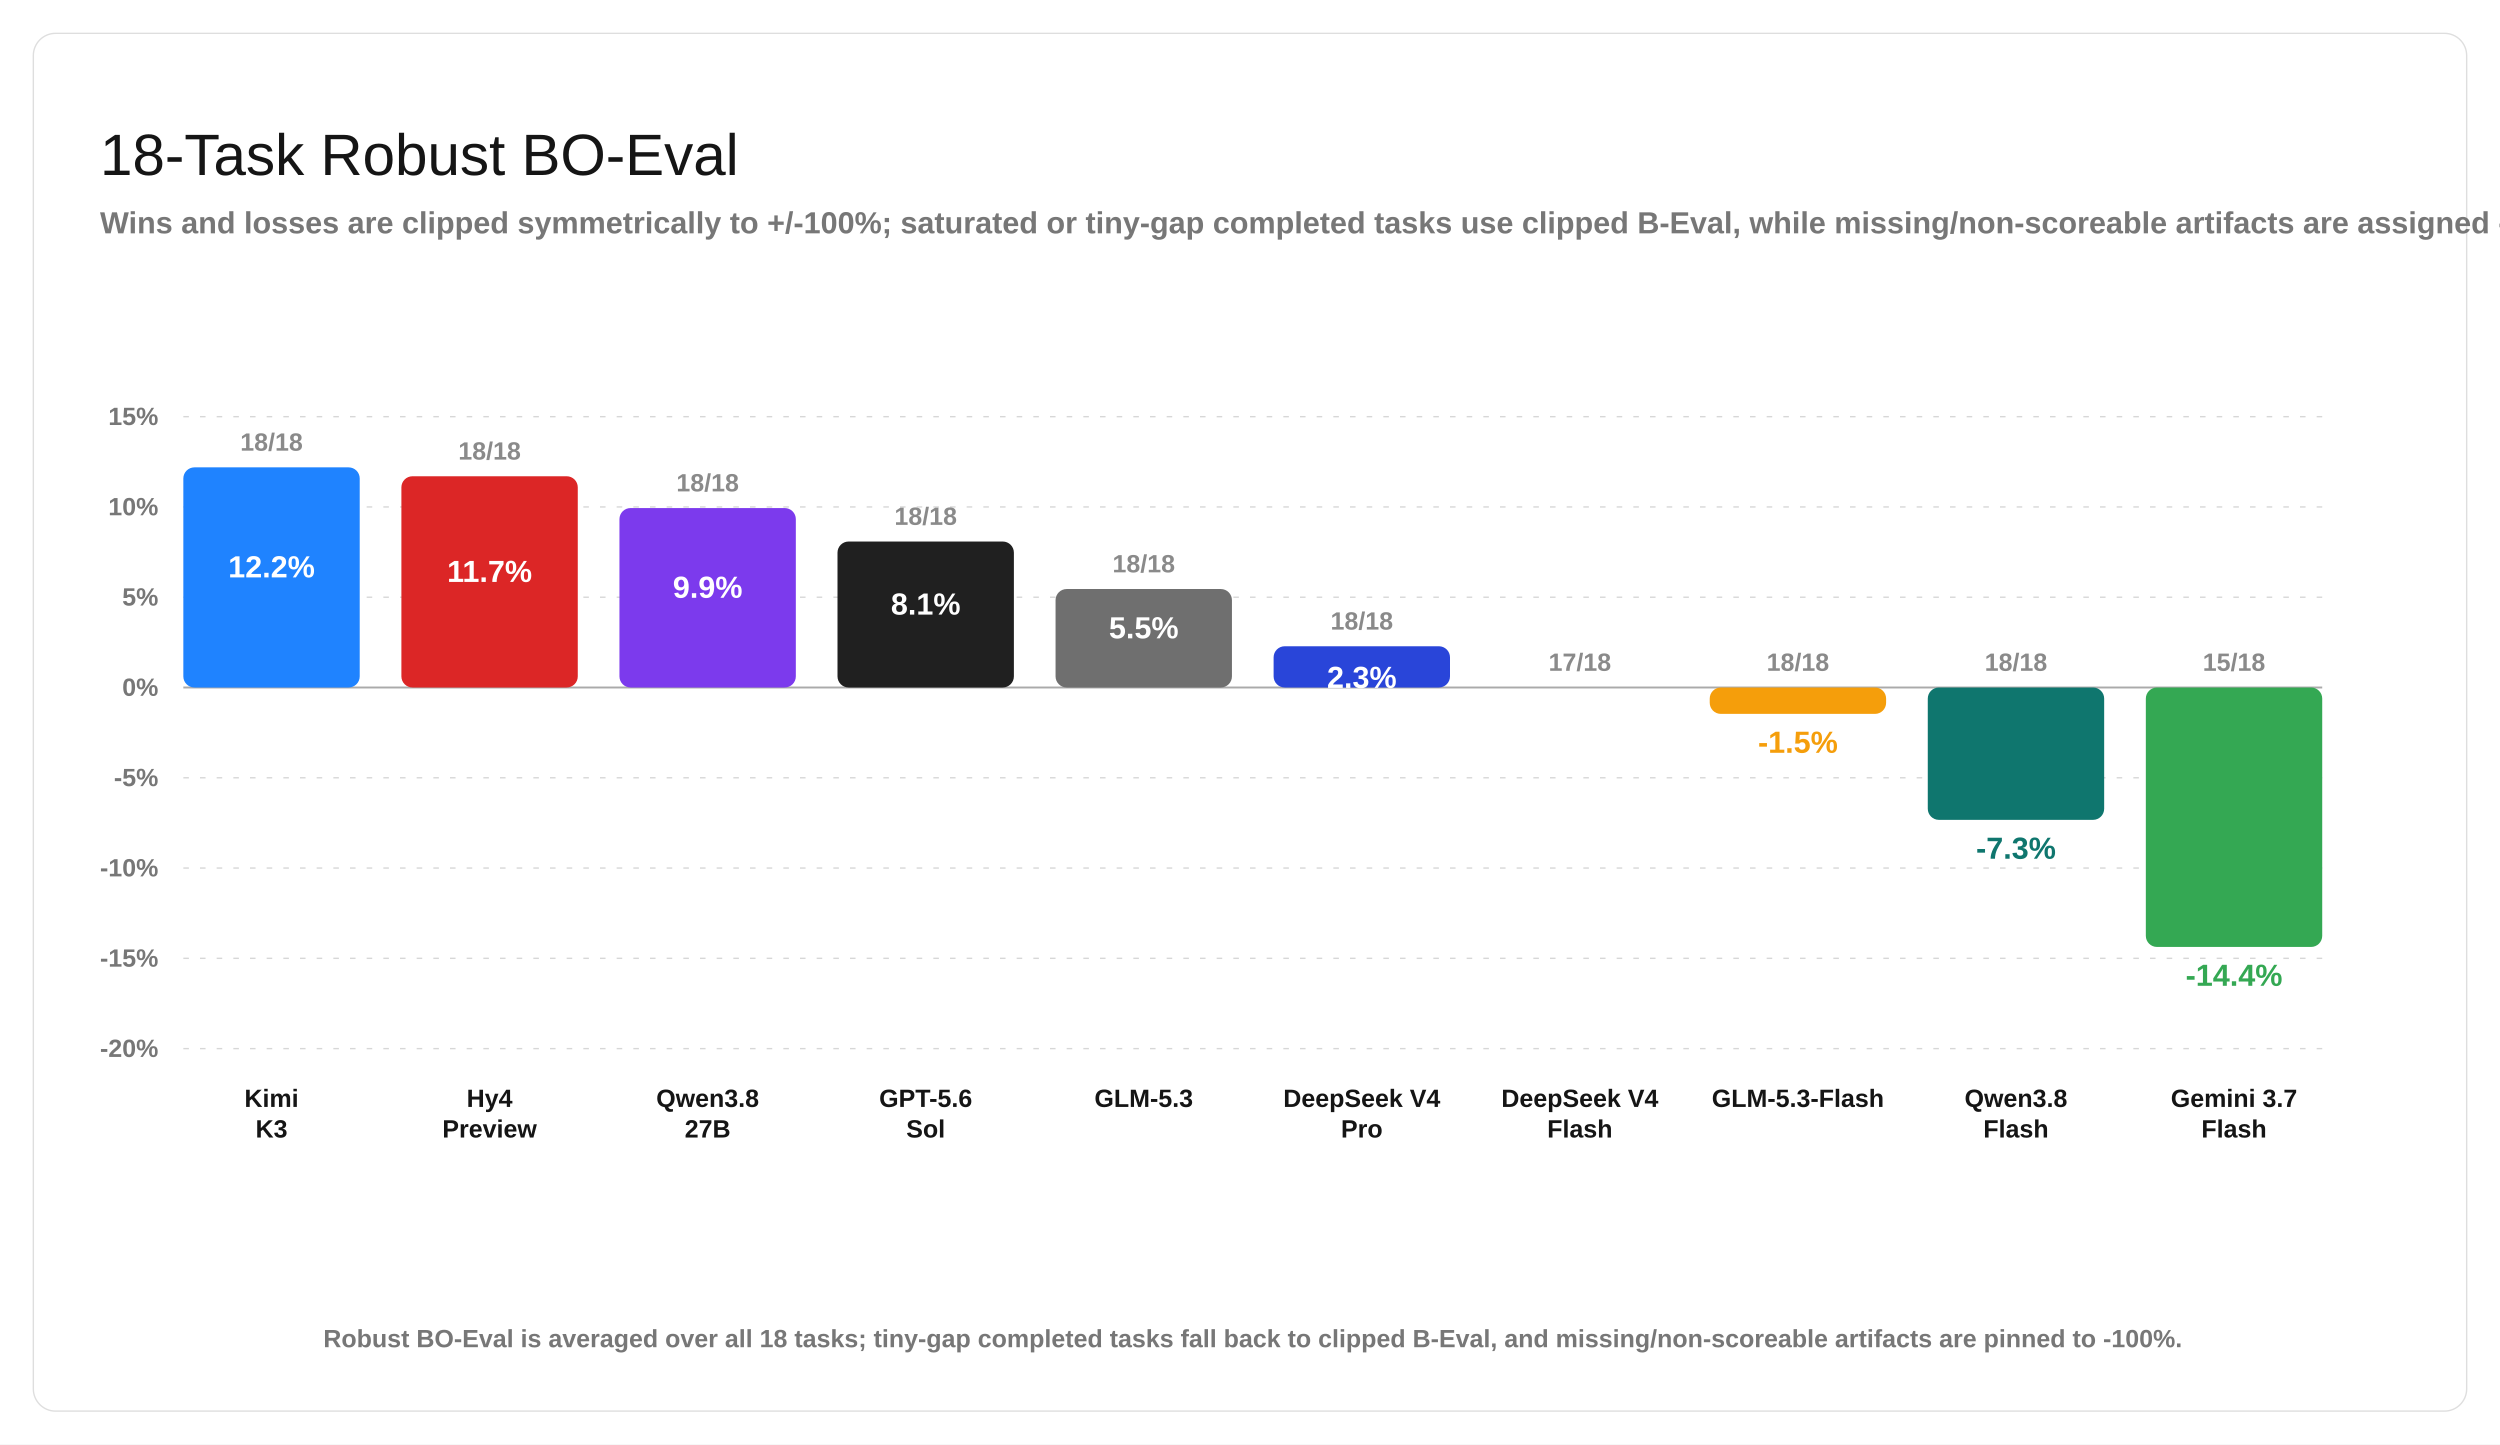
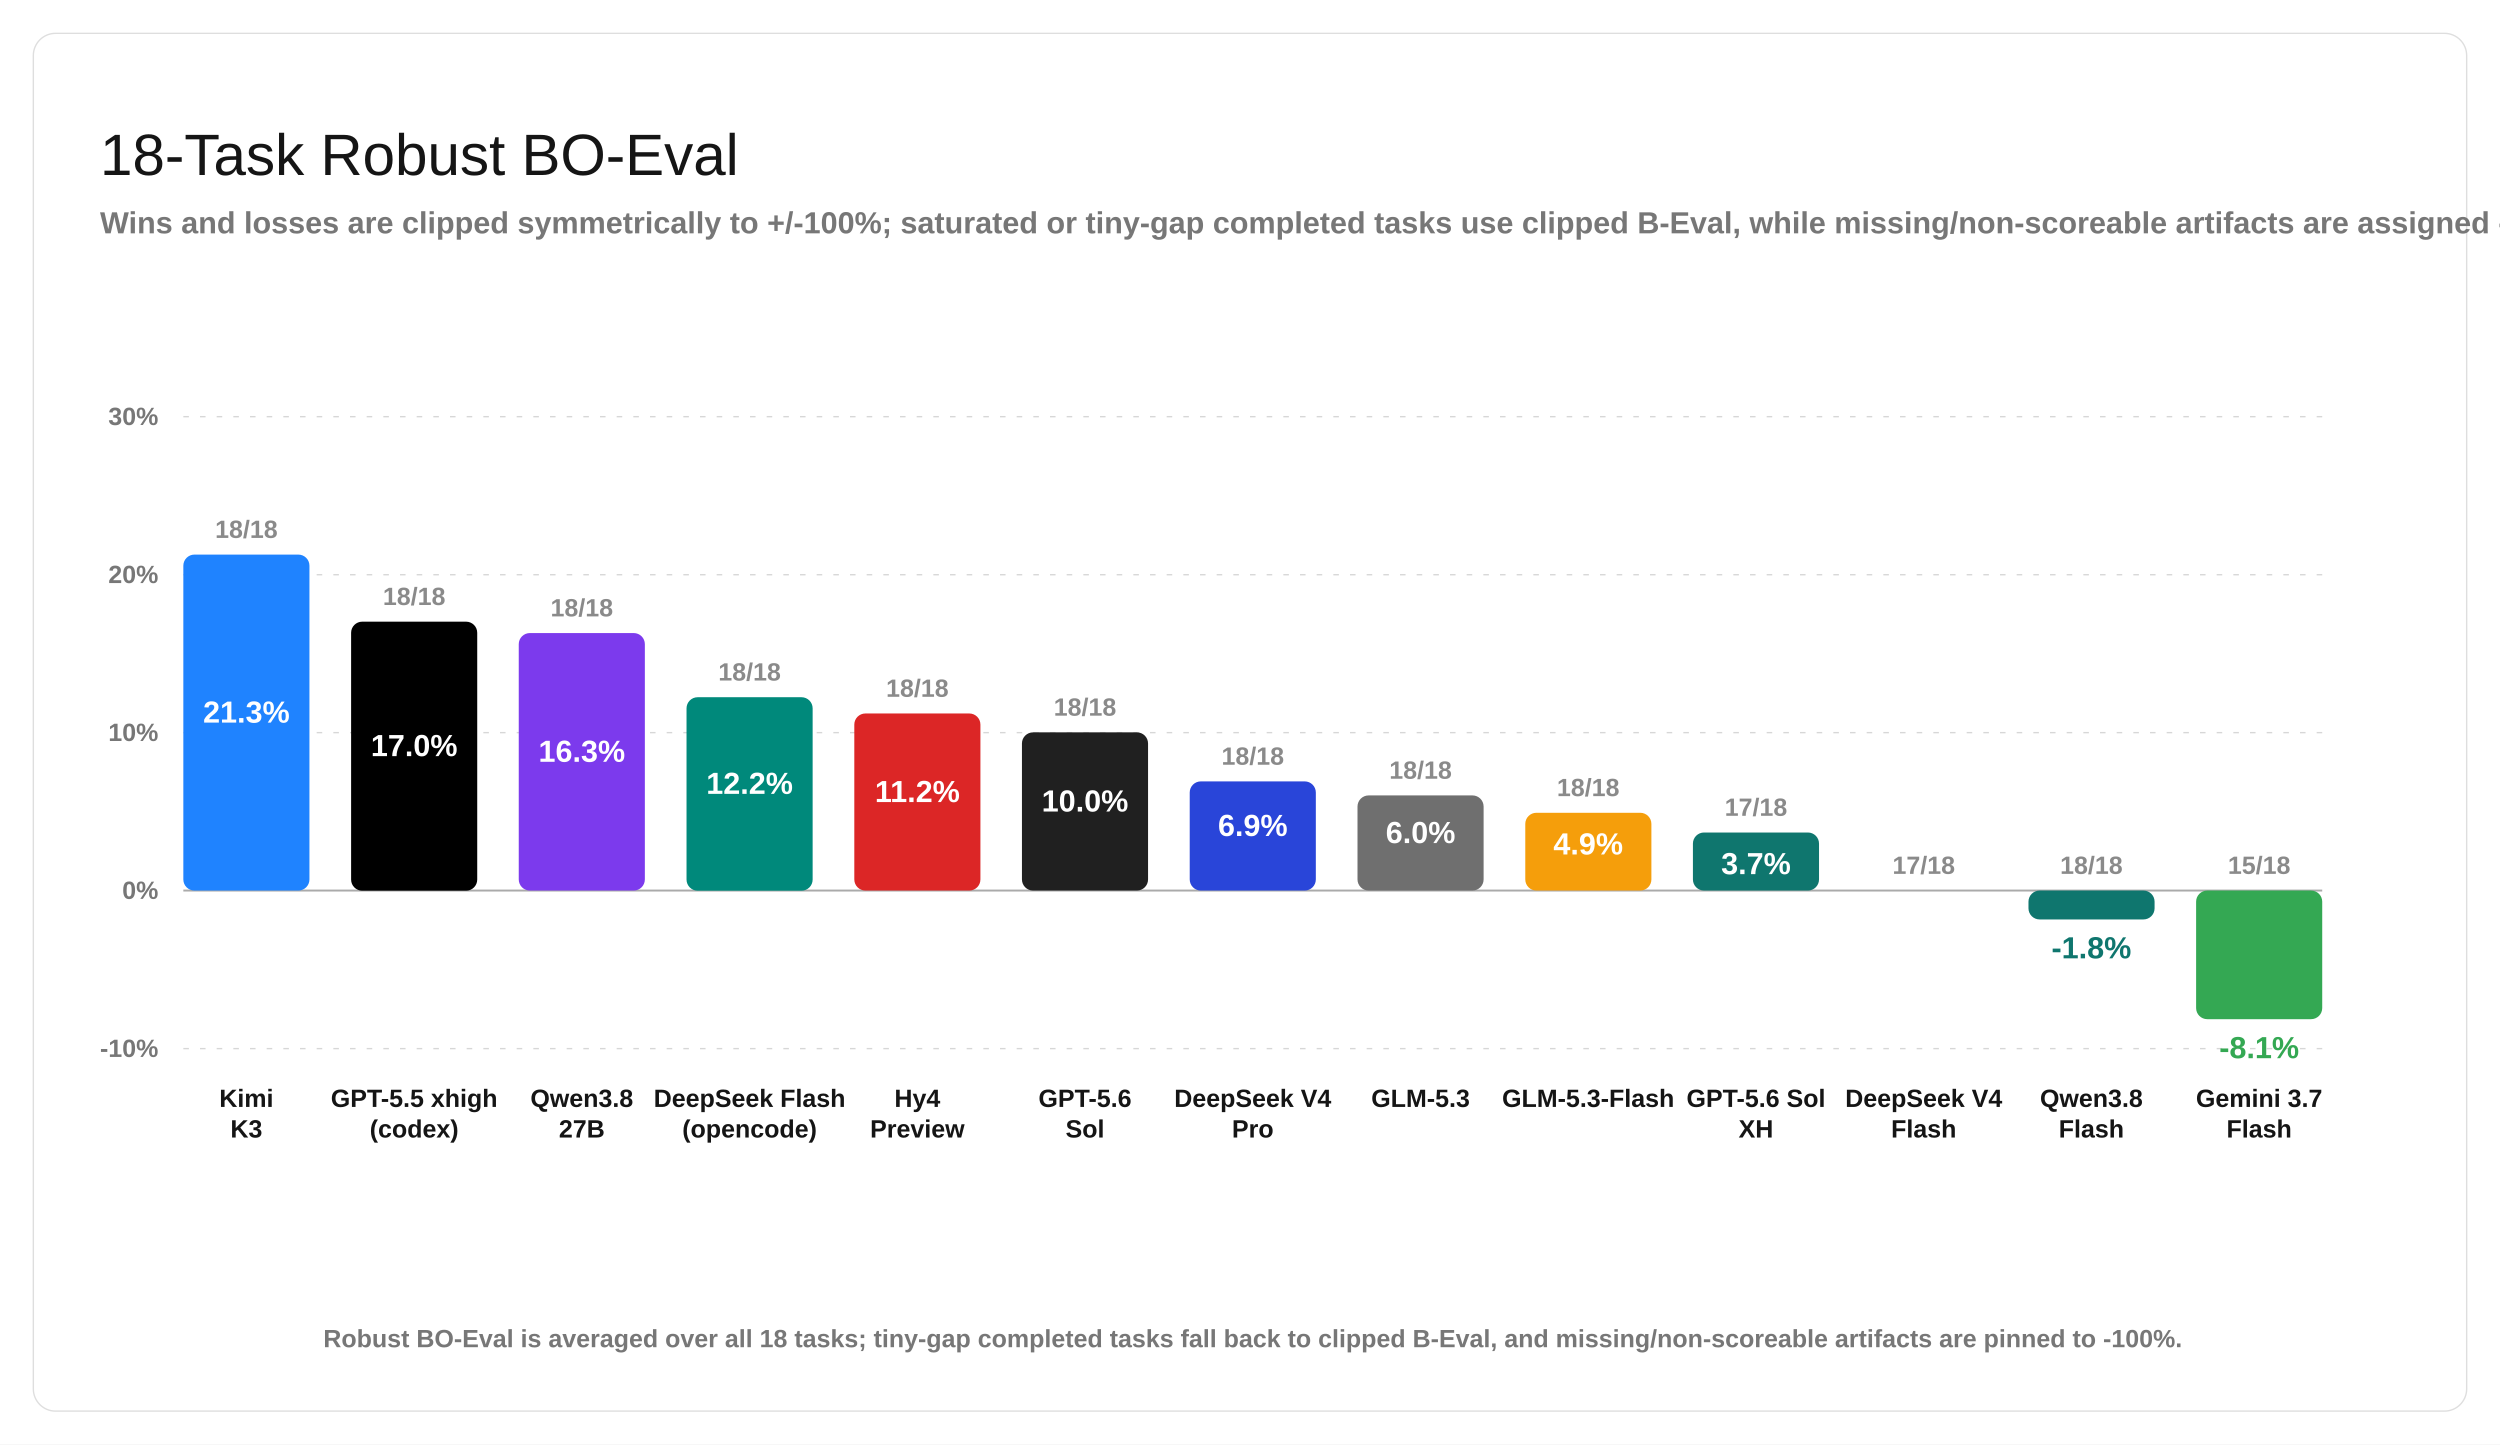
<svg xmlns="http://www.w3.org/2000/svg" width="1800" height="1040" viewBox="0 0 1800 1040" role="img">
  <style>
      .title { font-family: Georgia, Times, serif; font-size: 42px; font-weight: 500; fill: #050505; }
      .subtitle { font-family: Arial, Helvetica, sans-serif; font-size: 22px; fill: #777777; font-weight: 650; }
      .axis { font-family: Arial, Helvetica, sans-serif; font-size: 18px; fill: #777777; font-weight: 650; }
      .axis-title { font-family: Arial, Helvetica, sans-serif; font-size: 22px; fill: #111111; font-weight: 720; }
      .label { font-family: Arial, Helvetica, sans-serif; font-size: 19px; fill: #151515; font-weight: 700; }
      .small { font-family: Arial, Helvetica, sans-serif; font-size: 18px; fill: #777777; font-weight: 650; }
    </style>
  <rect width="1800" height="1040" fill="#ffffff" />
  <rect x="24.0" y="24.0" width="1752.0" height="992.0" fill="#ffffff" rx="16.0" stroke="#dedede" />
  <text x="72.0" y="126.0" text-anchor="start" font-family="Arial, Helvetica, sans-serif" font-size="42" font-weight="500" fill="#151515">18-Task Robust BO-Eval</text>
  <text x="72.0" y="168.0" text-anchor="start" font-family="Arial, Helvetica, sans-serif" font-size="22" font-weight="650" fill="#777777">Wins and losses are clipped symmetrically to +/-100%; saturated or tiny-gap completed tasks use clipped B-Eval, while missing/non-scoreable artifacts are assigned -100%.</text>
  <line x1="132.0" y1="755.0" x2="1672.0" y2="755.0" stroke="#d7d7d7" stroke-width="1.0" stroke-dasharray="4 8" />
-   <text x="114.0" y="761.0" text-anchor="end" font-family="Arial, Helvetica, sans-serif" font-size="18" font-weight="600" fill="#777777">-20%</text>
-   <line x1="132.0" y1="690.0" x2="1672.0" y2="690.0" stroke="#d7d7d7" stroke-width="1.0" stroke-dasharray="4 8" />
-   <text x="114.0" y="696.0" text-anchor="end" font-family="Arial, Helvetica, sans-serif" font-size="18" font-weight="600" fill="#777777">-15%</text>
-   <line x1="132.0" y1="625.0" x2="1672.0" y2="625.0" stroke="#d7d7d7" stroke-width="1.0" stroke-dasharray="4 8" />
-   <text x="114.0" y="631.0" text-anchor="end" font-family="Arial, Helvetica, sans-serif" font-size="18" font-weight="600" fill="#777777">-10%</text>
-   <line x1="132.0" y1="560.0" x2="1672.0" y2="560.0" stroke="#d7d7d7" stroke-width="1.0" stroke-dasharray="4 8" />
-   <text x="114.0" y="566.0" text-anchor="end" font-family="Arial, Helvetica, sans-serif" font-size="18" font-weight="600" fill="#777777">-5%</text>
-   <line x1="132.0" y1="495.0" x2="1672.0" y2="495.0" stroke="#aaaaaa" stroke-width="1.4" />
-   <text x="114.0" y="501.0" text-anchor="end" font-family="Arial, Helvetica, sans-serif" font-size="18" font-weight="600" fill="#777777">0%</text>
-   <line x1="132.0" y1="430.0" x2="1672.0" y2="430.0" stroke="#d7d7d7" stroke-width="1.0" stroke-dasharray="4 8" />
-   <text x="114.0" y="436.0" text-anchor="end" font-family="Arial, Helvetica, sans-serif" font-size="18" font-weight="600" fill="#777777">5%</text>
-   <line x1="132.0" y1="365.0" x2="1672.0" y2="365.0" stroke="#d7d7d7" stroke-width="1.0" stroke-dasharray="4 8" />
-   <text x="114.0" y="371.0" text-anchor="end" font-family="Arial, Helvetica, sans-serif" font-size="18" font-weight="600" fill="#777777">10%</text>
+   <text x="114.0" y="761.0" text-anchor="end" font-family="Arial, Helvetica, sans-serif" font-size="18" font-weight="600" fill="#777777">-10%</text>
+   <line x1="132.0" y1="641.2" x2="1672.0" y2="641.2" stroke="#aaaaaa" stroke-width="1.4" />
+   <text x="114.0" y="647.2" text-anchor="end" font-family="Arial, Helvetica, sans-serif" font-size="18" font-weight="600" fill="#777777">0%</text>
+   <line x1="132.0" y1="527.5" x2="1672.0" y2="527.5" stroke="#d7d7d7" stroke-width="1.0" stroke-dasharray="4 8" />
+   <text x="114.0" y="533.5" text-anchor="end" font-family="Arial, Helvetica, sans-serif" font-size="18" font-weight="600" fill="#777777">10%</text>
+   <line x1="132.0" y1="413.8" x2="1672.0" y2="413.8" stroke="#d7d7d7" stroke-width="1.0" stroke-dasharray="4 8" />
+   <text x="114.0" y="419.8" text-anchor="end" font-family="Arial, Helvetica, sans-serif" font-size="18" font-weight="600" fill="#777777">20%</text>
  <line x1="132.0" y1="300.0" x2="1672.0" y2="300.0" stroke="#d7d7d7" stroke-width="1.0" stroke-dasharray="4 8" />
-   <text x="114.0" y="306.0" text-anchor="end" font-family="Arial, Helvetica, sans-serif" font-size="18" font-weight="600" fill="#777777">15%</text>
-   <rect x="132.0" y="336.5" width="127.0" height="158.5" fill="#1f83ff" rx="8.0" />
-   <text x="195.5" y="415.7" text-anchor="middle" font-family="Arial, Helvetica, sans-serif" font-size="22" font-weight="800" fill="#ffffff">12.2%</text>
-   <text x="195.5" y="324.5" text-anchor="middle" font-family="Arial, Helvetica, sans-serif" font-size="18" font-weight="600" fill="#8a8a8a">18/18</text>
-   <text x="195.5" y="797.0" text-anchor="middle" font-family="Arial, Helvetica, sans-serif" font-size="18" font-weight="700" fill="#151515">Kimi</text>
-   <text x="195.5" y="819.0" text-anchor="middle" font-family="Arial, Helvetica, sans-serif" font-size="18" font-weight="700" fill="#151515">K3</text>
-   <rect x="289.0" y="342.9" width="127.0" height="152.1" fill="#dc2626" rx="8.0" />
-   <text x="352.5" y="419.0" text-anchor="middle" font-family="Arial, Helvetica, sans-serif" font-size="22" font-weight="800" fill="#ffffff">11.7%</text>
-   <text x="352.5" y="330.9" text-anchor="middle" font-family="Arial, Helvetica, sans-serif" font-size="18" font-weight="600" fill="#8a8a8a">18/18</text>
-   <text x="352.5" y="797.0" text-anchor="middle" font-family="Arial, Helvetica, sans-serif" font-size="18" font-weight="700" fill="#151515">Hy4</text>
-   <text x="352.5" y="819.0" text-anchor="middle" font-family="Arial, Helvetica, sans-serif" font-size="18" font-weight="700" fill="#151515">Preview</text>
-   <rect x="446.0" y="365.8" width="127.0" height="129.2" fill="#7c3aed" rx="8.0" />
-   <text x="509.5" y="430.4" text-anchor="middle" font-family="Arial, Helvetica, sans-serif" font-size="22" font-weight="800" fill="#ffffff">9.9%</text>
-   <text x="509.5" y="353.8" text-anchor="middle" font-family="Arial, Helvetica, sans-serif" font-size="18" font-weight="600" fill="#8a8a8a">18/18</text>
-   <text x="509.5" y="797.0" text-anchor="middle" font-family="Arial, Helvetica, sans-serif" font-size="18" font-weight="700" fill="#151515">Qwen3.8</text>
-   <text x="509.5" y="819.0" text-anchor="middle" font-family="Arial, Helvetica, sans-serif" font-size="18" font-weight="700" fill="#151515">27B</text>
-   <rect x="603.0" y="389.9" width="127.0" height="105.1" fill="#202020" rx="8.0" />
-   <text x="666.5" y="442.5" text-anchor="middle" font-family="Arial, Helvetica, sans-serif" font-size="22" font-weight="800" fill="#ffffff">8.1%</text>
-   <text x="666.5" y="377.9" text-anchor="middle" font-family="Arial, Helvetica, sans-serif" font-size="18" font-weight="600" fill="#8a8a8a">18/18</text>
-   <text x="666.5" y="797.0" text-anchor="middle" font-family="Arial, Helvetica, sans-serif" font-size="18" font-weight="700" fill="#151515">GPT-5.6</text>
-   <text x="666.5" y="819.0" text-anchor="middle" font-family="Arial, Helvetica, sans-serif" font-size="18" font-weight="700" fill="#151515">Sol</text>
-   <rect x="760.0" y="424.1" width="127.0" height="70.9" fill="#6f6f6f" rx="8.0" />
-   <text x="823.5" y="459.6" text-anchor="middle" font-family="Arial, Helvetica, sans-serif" font-size="22" font-weight="800" fill="#ffffff">5.5%</text>
-   <text x="823.5" y="412.1" text-anchor="middle" font-family="Arial, Helvetica, sans-serif" font-size="18" font-weight="600" fill="#8a8a8a">18/18</text>
-   <text x="823.5" y="797.0" text-anchor="middle" font-family="Arial, Helvetica, sans-serif" font-size="18" font-weight="700" fill="#151515">GLM-5.3</text>
-   <rect x="917.0" y="465.3" width="127.0" height="29.7" fill="#2945d9" rx="8.0" />
-   <text x="980.5" y="495.3" text-anchor="middle" font-family="Arial, Helvetica, sans-serif" font-size="22" font-weight="800" fill="#ffffff">2.3%</text>
-   <text x="980.5" y="453.3" text-anchor="middle" font-family="Arial, Helvetica, sans-serif" font-size="18" font-weight="600" fill="#8a8a8a">18/18</text>
-   <text x="980.5" y="797.0" text-anchor="middle" font-family="Arial, Helvetica, sans-serif" font-size="18" font-weight="700" fill="#151515">DeepSeek V4</text>
-   <text x="980.5" y="819.0" text-anchor="middle" font-family="Arial, Helvetica, sans-serif" font-size="18" font-weight="700" fill="#151515">Pro</text>
-   <rect x="1074.0" y="495.0" width="127.0" height="0.0" fill="#2f80ed" rx="8.0" />
-   <text x="1137.5" y="525.0" text-anchor="middle" font-family="Arial, Helvetica, sans-serif" font-size="22" font-weight="800" fill="#ffffff">0.0%</text>
-   <text x="1137.5" y="483.0" text-anchor="middle" font-family="Arial, Helvetica, sans-serif" font-size="18" font-weight="600" fill="#8a8a8a">17/18</text>
-   <text x="1137.5" y="797.0" text-anchor="middle" font-family="Arial, Helvetica, sans-serif" font-size="18" font-weight="700" fill="#151515">DeepSeek V4</text>
-   <text x="1137.5" y="819.0" text-anchor="middle" font-family="Arial, Helvetica, sans-serif" font-size="18" font-weight="700" fill="#151515">Flash</text>
-   <rect x="1231.0" y="495.0" width="127.0" height="19.0" fill="#f59e0b" rx="8.0" />
-   <text x="1294.5" y="542.0" text-anchor="middle" font-family="Arial, Helvetica, sans-serif" font-size="22" font-weight="800" fill="#f59e0b">-1.5%</text>
-   <text x="1294.5" y="483.0" text-anchor="middle" font-family="Arial, Helvetica, sans-serif" font-size="18" font-weight="600" fill="#8a8a8a">18/18</text>
-   <text x="1294.5" y="797.0" text-anchor="middle" font-family="Arial, Helvetica, sans-serif" font-size="18" font-weight="700" fill="#151515">GLM-5.3-Flash</text>
-   <rect x="1388.0" y="495.0" width="127.0" height="95.3" fill="#0f766e" rx="8.0" />
-   <text x="1451.5" y="618.3" text-anchor="middle" font-family="Arial, Helvetica, sans-serif" font-size="22" font-weight="800" fill="#0f766e">-7.3%</text>
-   <text x="1451.5" y="483.0" text-anchor="middle" font-family="Arial, Helvetica, sans-serif" font-size="18" font-weight="600" fill="#8a8a8a">18/18</text>
-   <text x="1451.5" y="797.0" text-anchor="middle" font-family="Arial, Helvetica, sans-serif" font-size="18" font-weight="700" fill="#151515">Qwen3.8</text>
-   <text x="1451.5" y="819.0" text-anchor="middle" font-family="Arial, Helvetica, sans-serif" font-size="18" font-weight="700" fill="#151515">Flash</text>
-   <rect x="1545.0" y="495.0" width="127.0" height="186.8" fill="#34a853" rx="8.0" />
-   <text x="1608.5" y="709.8" text-anchor="middle" font-family="Arial, Helvetica, sans-serif" font-size="22" font-weight="800" fill="#34a853">-14.4%</text>
-   <text x="1608.5" y="483.0" text-anchor="middle" font-family="Arial, Helvetica, sans-serif" font-size="18" font-weight="600" fill="#8a8a8a">15/18</text>
-   <text x="1608.5" y="797.0" text-anchor="middle" font-family="Arial, Helvetica, sans-serif" font-size="18" font-weight="700" fill="#151515">Gemini 3.7</text>
-   <text x="1608.5" y="819.0" text-anchor="middle" font-family="Arial, Helvetica, sans-serif" font-size="18" font-weight="700" fill="#151515">Flash</text>
+   <text x="114.0" y="306.0" text-anchor="end" font-family="Arial, Helvetica, sans-serif" font-size="18" font-weight="600" fill="#777777">30%</text>
+   <rect x="132.0" y="399.3" width="90.8" height="241.9" fill="#1f83ff" rx="8.0" />
+   <text x="177.4" y="520.3" text-anchor="middle" font-family="Arial, Helvetica, sans-serif" font-size="22" font-weight="800" fill="#ffffff">21.3%</text>
+   <text x="177.4" y="387.3" text-anchor="middle" font-family="Arial, Helvetica, sans-serif" font-size="18" font-weight="600" fill="#8a8a8a">18/18</text>
+   <text x="177.4" y="797.0" text-anchor="middle" font-family="Arial, Helvetica, sans-serif" font-size="18" font-weight="700" fill="#151515">Kimi</text>
+   <text x="177.4" y="819.0" text-anchor="middle" font-family="Arial, Helvetica, sans-serif" font-size="18" font-weight="700" fill="#151515">K3</text>
+   <rect x="252.8" y="447.6" width="90.8" height="193.7" fill="#000000" rx="8.0" />
+   <text x="298.2" y="544.4" text-anchor="middle" font-family="Arial, Helvetica, sans-serif" font-size="22" font-weight="800" fill="#ffffff">17.0%</text>
+   <text x="298.2" y="435.6" text-anchor="middle" font-family="Arial, Helvetica, sans-serif" font-size="18" font-weight="600" fill="#8a8a8a">18/18</text>
+   <text x="298.2" y="797.0" text-anchor="middle" font-family="Arial, Helvetica, sans-serif" font-size="18" font-weight="700" fill="#151515">GPT-5.5 xhigh</text>
+   <text x="298.2" y="819.0" text-anchor="middle" font-family="Arial, Helvetica, sans-serif" font-size="18" font-weight="700" fill="#151515">(codex)</text>
+   <rect x="373.5" y="455.8" width="90.8" height="185.4" fill="#7c3aed" rx="8.0" />
+   <text x="418.9" y="548.5" text-anchor="middle" font-family="Arial, Helvetica, sans-serif" font-size="22" font-weight="800" fill="#ffffff">16.3%</text>
+   <text x="418.9" y="443.8" text-anchor="middle" font-family="Arial, Helvetica, sans-serif" font-size="18" font-weight="600" fill="#8a8a8a">18/18</text>
+   <text x="418.9" y="797.0" text-anchor="middle" font-family="Arial, Helvetica, sans-serif" font-size="18" font-weight="700" fill="#151515">Qwen3.8</text>
+   <text x="418.9" y="819.0" text-anchor="middle" font-family="Arial, Helvetica, sans-serif" font-size="18" font-weight="700" fill="#151515">27B</text>
+   <rect x="494.3" y="502.0" width="90.8" height="139.3" fill="#00897b" rx="8.0" />
+   <text x="539.7" y="571.6" text-anchor="middle" font-family="Arial, Helvetica, sans-serif" font-size="22" font-weight="800" fill="#ffffff">12.2%</text>
+   <text x="539.7" y="490.0" text-anchor="middle" font-family="Arial, Helvetica, sans-serif" font-size="18" font-weight="600" fill="#8a8a8a">18/18</text>
+   <text x="539.7" y="797.0" text-anchor="middle" font-family="Arial, Helvetica, sans-serif" font-size="18" font-weight="700" fill="#151515">DeepSeek Flash</text>
+   <text x="539.7" y="819.0" text-anchor="middle" font-family="Arial, Helvetica, sans-serif" font-size="18" font-weight="700" fill="#151515">(opencode)</text>
+   <rect x="615.1" y="513.7" width="90.8" height="127.5" fill="#dc2626" rx="8.0" />
+   <text x="660.5" y="577.5" text-anchor="middle" font-family="Arial, Helvetica, sans-serif" font-size="22" font-weight="800" fill="#ffffff">11.2%</text>
+   <text x="660.5" y="501.7" text-anchor="middle" font-family="Arial, Helvetica, sans-serif" font-size="18" font-weight="600" fill="#8a8a8a">18/18</text>
+   <text x="660.5" y="797.0" text-anchor="middle" font-family="Arial, Helvetica, sans-serif" font-size="18" font-weight="700" fill="#151515">Hy4</text>
+   <text x="660.5" y="819.0" text-anchor="middle" font-family="Arial, Helvetica, sans-serif" font-size="18" font-weight="700" fill="#151515">Preview</text>
+   <rect x="735.8" y="527.3" width="90.8" height="113.9" fill="#202020" rx="8.0" />
+   <text x="781.2" y="584.3" text-anchor="middle" font-family="Arial, Helvetica, sans-serif" font-size="22" font-weight="800" fill="#ffffff">10.0%</text>
+   <text x="781.2" y="515.3" text-anchor="middle" font-family="Arial, Helvetica, sans-serif" font-size="18" font-weight="600" fill="#8a8a8a">18/18</text>
+   <text x="781.2" y="797.0" text-anchor="middle" font-family="Arial, Helvetica, sans-serif" font-size="18" font-weight="700" fill="#151515">GPT-5.6</text>
+   <text x="781.2" y="819.0" text-anchor="middle" font-family="Arial, Helvetica, sans-serif" font-size="18" font-weight="700" fill="#151515">Sol</text>
+   <rect x="856.6" y="562.6" width="90.8" height="78.6" fill="#2945d9" rx="8.0" />
+   <text x="902.0" y="601.9" text-anchor="middle" font-family="Arial, Helvetica, sans-serif" font-size="22" font-weight="800" fill="#ffffff">6.9%</text>
+   <text x="902.0" y="550.6" text-anchor="middle" font-family="Arial, Helvetica, sans-serif" font-size="18" font-weight="600" fill="#8a8a8a">18/18</text>
+   <text x="902.0" y="797.0" text-anchor="middle" font-family="Arial, Helvetica, sans-serif" font-size="18" font-weight="700" fill="#151515">DeepSeek V4</text>
+   <text x="902.0" y="819.0" text-anchor="middle" font-family="Arial, Helvetica, sans-serif" font-size="18" font-weight="700" fill="#151515">Pro</text>
+   <rect x="977.4" y="572.7" width="90.8" height="68.5" fill="#6f6f6f" rx="8.0" />
+   <text x="1022.8" y="607.0" text-anchor="middle" font-family="Arial, Helvetica, sans-serif" font-size="22" font-weight="800" fill="#ffffff">6.0%</text>
+   <text x="1022.8" y="560.7" text-anchor="middle" font-family="Arial, Helvetica, sans-serif" font-size="18" font-weight="600" fill="#8a8a8a">18/18</text>
+   <text x="1022.8" y="797.0" text-anchor="middle" font-family="Arial, Helvetica, sans-serif" font-size="18" font-weight="700" fill="#151515">GLM-5.3</text>
+   <rect x="1098.2" y="585.2" width="90.8" height="56.0" fill="#f59e0b" rx="8.0" />
+   <text x="1143.5" y="615.2" text-anchor="middle" font-family="Arial, Helvetica, sans-serif" font-size="22" font-weight="800" fill="#ffffff">4.9%</text>
+   <text x="1143.5" y="573.2" text-anchor="middle" font-family="Arial, Helvetica, sans-serif" font-size="18" font-weight="600" fill="#8a8a8a">18/18</text>
+   <text x="1143.5" y="797.0" text-anchor="middle" font-family="Arial, Helvetica, sans-serif" font-size="18" font-weight="700" fill="#151515">GLM-5.3-Flash</text>
+   <rect x="1218.9" y="599.4" width="90.8" height="41.8" fill="#0f766e" rx="8.0" />
+   <text x="1264.3" y="629.4" text-anchor="middle" font-family="Arial, Helvetica, sans-serif" font-size="22" font-weight="800" fill="#ffffff">3.7%</text>
+   <text x="1264.3" y="587.4" text-anchor="middle" font-family="Arial, Helvetica, sans-serif" font-size="18" font-weight="600" fill="#8a8a8a">17/18</text>
+   <text x="1264.3" y="797.0" text-anchor="middle" font-family="Arial, Helvetica, sans-serif" font-size="18" font-weight="700" fill="#151515">GPT-5.6 Sol</text>
+   <text x="1264.3" y="819.0" text-anchor="middle" font-family="Arial, Helvetica, sans-serif" font-size="18" font-weight="700" fill="#151515">XH</text>
+   <rect x="1339.7" y="641.2" width="90.8" height="0.0" fill="#2f80ed" rx="8.0" />
+   <text x="1385.1" y="671.2" text-anchor="middle" font-family="Arial, Helvetica, sans-serif" font-size="22" font-weight="800" fill="#ffffff">0.0%</text>
+   <text x="1385.1" y="629.2" text-anchor="middle" font-family="Arial, Helvetica, sans-serif" font-size="18" font-weight="600" fill="#8a8a8a">17/18</text>
+   <text x="1385.1" y="797.0" text-anchor="middle" font-family="Arial, Helvetica, sans-serif" font-size="18" font-weight="700" fill="#151515">DeepSeek V4</text>
+   <text x="1385.1" y="819.0" text-anchor="middle" font-family="Arial, Helvetica, sans-serif" font-size="18" font-weight="700" fill="#151515">Flash</text>
+   <rect x="1460.5" y="641.2" width="90.8" height="20.8" fill="#0f766e" rx="8.0" />
+   <text x="1505.8" y="690.0" text-anchor="middle" font-family="Arial, Helvetica, sans-serif" font-size="22" font-weight="800" fill="#0f766e">-1.8%</text>
+   <text x="1505.8" y="629.2" text-anchor="middle" font-family="Arial, Helvetica, sans-serif" font-size="18" font-weight="600" fill="#8a8a8a">18/18</text>
+   <text x="1505.8" y="797.0" text-anchor="middle" font-family="Arial, Helvetica, sans-serif" font-size="18" font-weight="700" fill="#151515">Qwen3.8</text>
+   <text x="1505.8" y="819.0" text-anchor="middle" font-family="Arial, Helvetica, sans-serif" font-size="18" font-weight="700" fill="#151515">Flash</text>
+   <rect x="1581.2" y="641.2" width="90.8" height="92.6" fill="#34a853" rx="8.0" />
+   <text x="1626.6" y="761.9" text-anchor="middle" font-family="Arial, Helvetica, sans-serif" font-size="22" font-weight="800" fill="#34a853">-8.1%</text>
+   <text x="1626.6" y="629.2" text-anchor="middle" font-family="Arial, Helvetica, sans-serif" font-size="18" font-weight="600" fill="#8a8a8a">15/18</text>
+   <text x="1626.6" y="797.0" text-anchor="middle" font-family="Arial, Helvetica, sans-serif" font-size="18" font-weight="700" fill="#151515">Gemini 3.7</text>
+   <text x="1626.6" y="819.0" text-anchor="middle" font-family="Arial, Helvetica, sans-serif" font-size="18" font-weight="700" fill="#151515">Flash</text>
  <text x="902.0" y="970.0" text-anchor="middle" font-family="Arial, Helvetica, sans-serif" font-size="18" font-weight="600" fill="#777777">Robust BO-Eval is averaged over all 18 tasks; tiny-gap completed tasks fall back to clipped B-Eval, and missing/non-scoreable artifacts are pinned to -100%.</text>
</svg>
